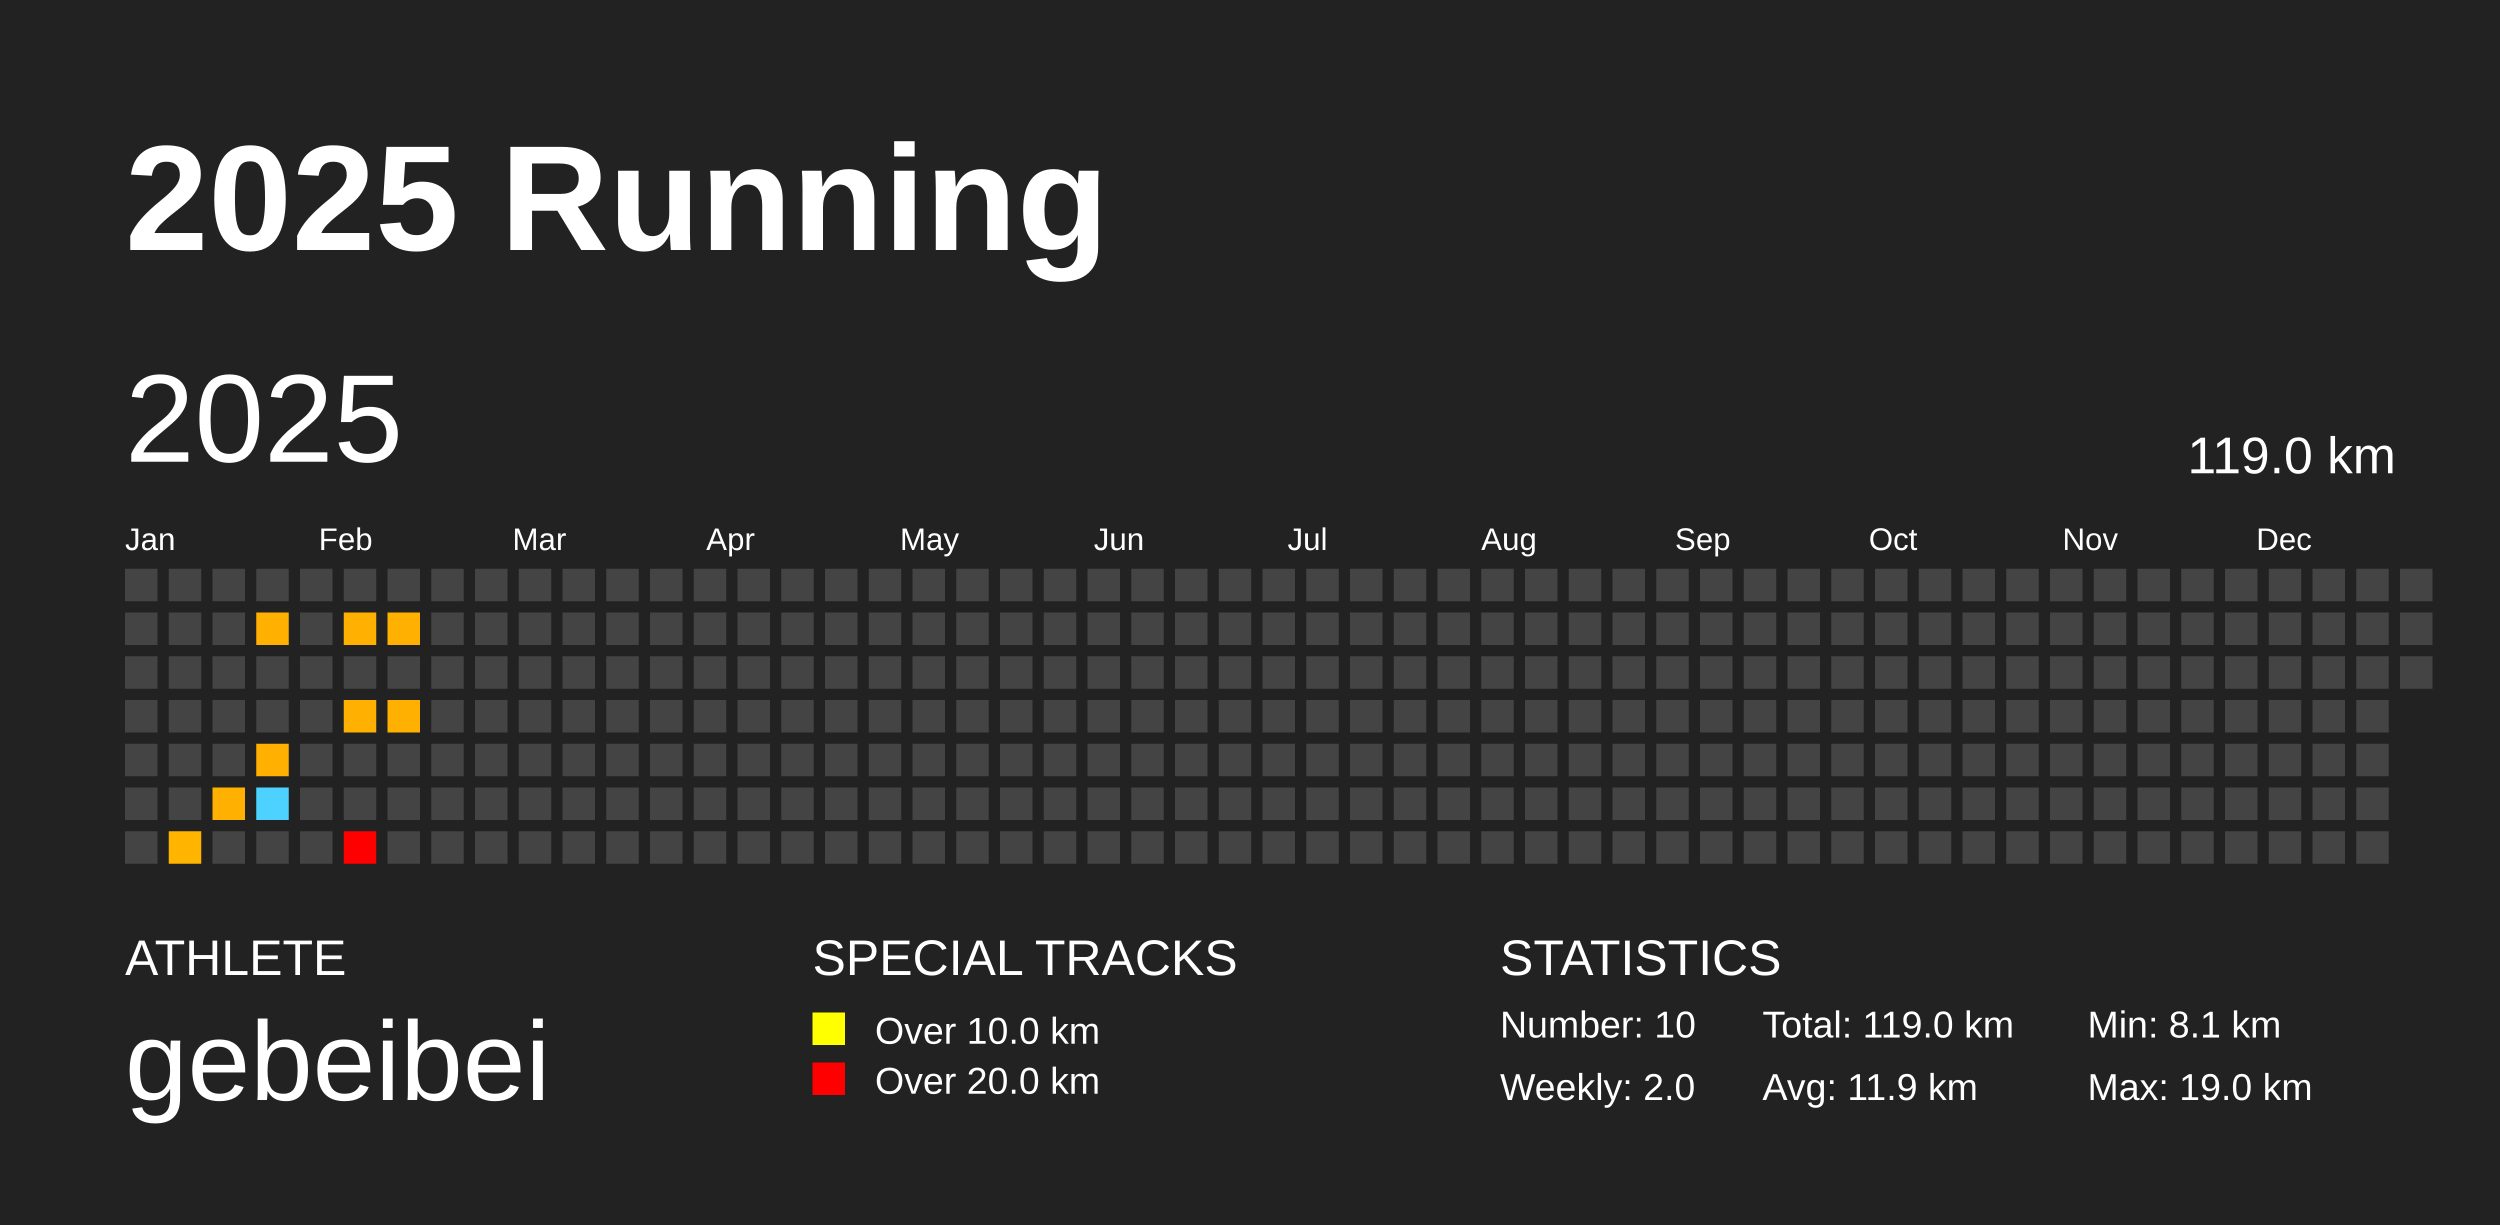
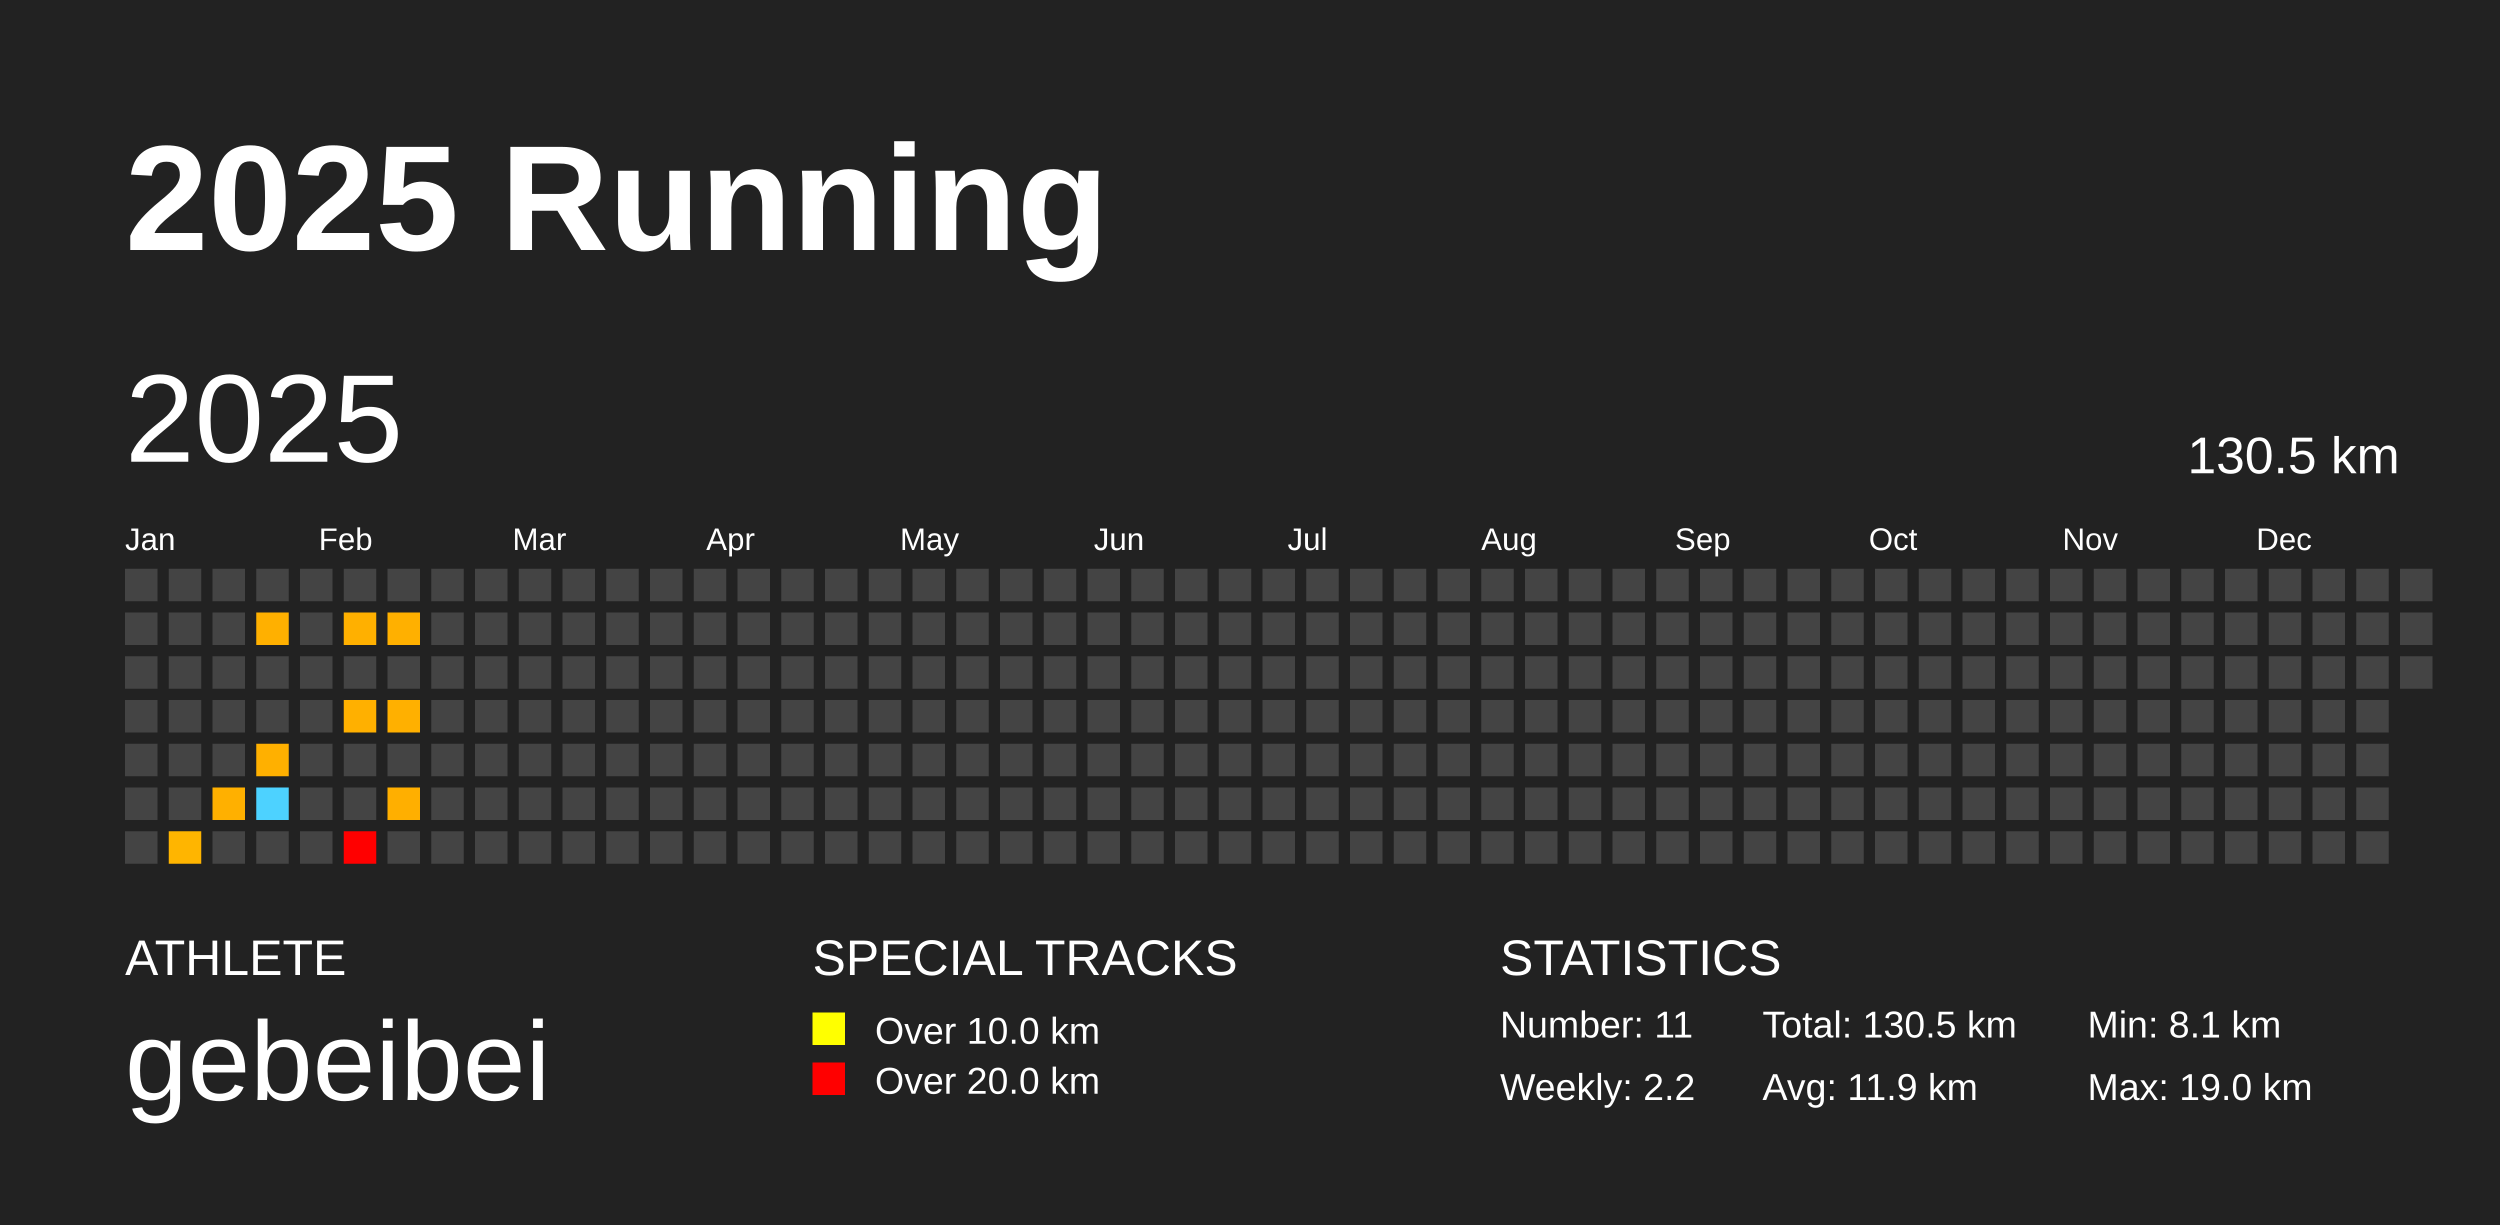
<svg xmlns="http://www.w3.org/2000/svg" baseProfile="full" height="98mm" version="1.1" viewBox="0,0,200,98" width="200mm">
  <defs />
  <rect fill="#222222" height="98" width="200" x="0" y="0" />
  <text fill="#FFFFFF" style="font-size:12px; font-family:Arial; font-weight:bold;" x="10" y="20">2025 Running</text>
  <text fill="#FFFFFF" style="font-size:4px; font-family:Arial" x="10" y="78">ATHLETE</text>
  <text fill="#FFFFFF" style="font-size:9px; font-family:Arial" x="10" y="88">gebeibei</text>
  <text fill="#FFFFFF" style="font-size:4px; font-family:Arial" x="65" y="78">SPECIAL TRACKS</text>
  <rect fill="yellow" height="2.6" width="2.6" x="65" y="81" />
  <text fill="#FFFFFF" style="font-size:3px; font-family:Arial" x="70" y="83.5">Over 10.0 km</text>
  <rect fill="red" height="2.6" width="2.6" x="65" y="85" />
  <text fill="#FFFFFF" style="font-size:3px; font-family:Arial" x="70" y="87.5">Over 20.0 km</text>
  <text fill="#FFFFFF" style="font-size:4px; font-family:Arial" x="120" y="78">STATISTICS</text>
-   <text fill="#FFFFFF" style="font-size:3px; font-family:Arial" x="120" y="83">Number: 10</text>
-   <text fill="#FFFFFF" style="font-size:3px; font-family:Arial" x="120" y="88">Weekly: 2.0</text>
-   <text fill="#FFFFFF" style="font-size:3px; font-family:Arial" x="141" y="83">Total: 119.0 km</text>
+   <text fill="#FFFFFF" style="font-size:3px; font-family:Arial" x="120" y="83">Number: 11</text>
+   <text fill="#FFFFFF" style="font-size:3px; font-family:Arial" x="120" y="88">Weekly: 2.2</text>
+   <text fill="#FFFFFF" style="font-size:3px; font-family:Arial" x="141" y="83">Total: 130.5 km</text>
  <text fill="#FFFFFF" style="font-size:3px; font-family:Arial" x="141" y="88">Avg: 11.9 km</text>
  <text fill="#FFFFFF" style="font-size:3px; font-family:Arial" x="167" y="83">Min: 8.1 km</text>
  <text fill="#FFFFFF" style="font-size:3px; font-family:Arial" x="167" y="88">Max: 19.0 km</text>
  <text dominant-baseline="hanging" fill="#FFFFFF" style="font-size:10.0px; font-family:Arial;" x="10" y="30">2025</text>
-   <text dominant-baseline="hanging" fill="#FFFFFF" style="font-size:4.125px; font-family:Arial;" x="175" y="35">119.0 km</text>
+   <text dominant-baseline="hanging" fill="#FFFFFF" style="font-size:4.125px; font-family:Arial;" x="175" y="35">130.5 km</text>
  <text fill="#FFFFFF" style="font-size:2.5px; font-family:Arial" x="10.0" y="44">Jan</text>
  <text fill="#FFFFFF" style="font-size:2.5px; font-family:Arial" x="25.5" y="44">Feb</text>
  <text fill="#FFFFFF" style="font-size:2.5px; font-family:Arial" x="41.0" y="44">Mar</text>
  <text fill="#FFFFFF" style="font-size:2.5px; font-family:Arial" x="56.5" y="44">Apr</text>
  <text fill="#FFFFFF" style="font-size:2.5px; font-family:Arial" x="72.0" y="44">May</text>
  <text fill="#FFFFFF" style="font-size:2.5px; font-family:Arial" x="87.5" y="44">Jun</text>
  <text fill="#FFFFFF" style="font-size:2.5px; font-family:Arial" x="103.0" y="44">Jul</text>
  <text fill="#FFFFFF" style="font-size:2.5px; font-family:Arial" x="118.5" y="44">Aug</text>
  <text fill="#FFFFFF" style="font-size:2.5px; font-family:Arial" x="134.0" y="44">Sep</text>
  <text fill="#FFFFFF" style="font-size:2.5px; font-family:Arial" x="149.5" y="44">Oct</text>
  <text fill="#FFFFFF" style="font-size:2.5px; font-family:Arial" x="165.0" y="44">Nov</text>
  <text fill="#FFFFFF" style="font-size:2.5px; font-family:Arial" x="180.5" y="44">Dec</text>
  <rect fill="#444444" height="2.6" width="2.6" x="10.0" y="45.5" />
  <rect fill="#444444" height="2.6" width="2.6" x="10.0" y="49.0" />
  <rect fill="#444444" height="2.6" width="2.6" x="10.0" y="52.5" />
  <rect fill="#444444" height="2.6" width="2.6" x="10.0" y="56.0" />
  <rect fill="#444444" height="2.6" width="2.6" x="10.0" y="59.5" />
  <rect fill="#444444" height="2.6" width="2.6" x="10.0" y="63.0" />
  <rect fill="#444444" height="2.6" width="2.6" x="10.0" y="66.5" />
  <rect fill="#444444" height="2.6" width="2.6" x="13.5" y="45.5" />
  <rect fill="#444444" height="2.6" width="2.6" x="13.5" y="49.0" />
  <rect fill="#444444" height="2.6" width="2.6" x="13.5" y="52.5" />
  <rect fill="#444444" height="2.6" width="2.6" x="13.5" y="56.0" />
  <rect fill="#444444" height="2.6" width="2.6" x="13.5" y="59.5" />
  <rect fill="#444444" height="2.6" width="2.6" x="13.5" y="63.0" />
  <rect fill="#ffb500" height="2.6" width="2.6" x="13.5" y="66.5" />
  <rect fill="#444444" height="2.6" width="2.6" x="17.0" y="45.5" />
  <rect fill="#444444" height="2.6" width="2.6" x="17.0" y="49.0" />
  <rect fill="#444444" height="2.6" width="2.6" x="17.0" y="52.5" />
  <rect fill="#444444" height="2.6" width="2.6" x="17.0" y="56.0" />
  <rect fill="#444444" height="2.6" width="2.6" x="17.0" y="59.5" />
  <rect fill="#ffb000" height="2.6" width="2.6" x="17.0" y="63.0" />
  <rect fill="#444444" height="2.6" width="2.6" x="17.0" y="66.5" />
  <rect fill="#444444" height="2.6" width="2.6" x="20.5" y="45.5" />
  <rect fill="#ffb000" height="2.6" width="2.6" x="20.5" y="49.0" />
  <rect fill="#444444" height="2.6" width="2.6" x="20.5" y="52.5" />
  <rect fill="#444444" height="2.6" width="2.6" x="20.5" y="56.0" />
  <rect fill="#ffb000" height="2.6" width="2.6" x="20.5" y="59.5" />
  <rect fill="#4dd2ff" height="2.6" width="2.6" x="20.5" y="63.0" />
  <rect fill="#444444" height="2.6" width="2.6" x="20.5" y="66.5" />
  <rect fill="#444444" height="2.6" width="2.6" x="24.0" y="45.5" />
  <rect fill="#444444" height="2.6" width="2.6" x="24.0" y="49.0" />
  <rect fill="#444444" height="2.6" width="2.6" x="24.0" y="52.5" />
  <rect fill="#444444" height="2.6" width="2.6" x="24.0" y="56.0" />
  <rect fill="#444444" height="2.6" width="2.6" x="24.0" y="59.5" />
  <rect fill="#444444" height="2.6" width="2.6" x="24.0" y="63.0" />
  <rect fill="#444444" height="2.6" width="2.6" x="24.0" y="66.5" />
  <rect fill="#444444" height="2.6" width="2.6" x="27.5" y="45.5" />
  <rect fill="#ffb000" height="2.6" width="2.6" x="27.5" y="49.0" />
  <rect fill="#444444" height="2.6" width="2.6" x="27.5" y="52.5" />
  <rect fill="#ffb000" height="2.6" width="2.6" x="27.5" y="56.0" />
  <rect fill="#444444" height="2.6" width="2.6" x="27.5" y="59.5" />
  <rect fill="#444444" height="2.6" width="2.6" x="27.5" y="63.0" />
  <rect fill="#ff0000" height="2.6" width="2.6" x="27.5" y="66.5" />
  <rect fill="#444444" height="2.6" width="2.6" x="31.0" y="45.5" />
  <rect fill="#ffb000" height="2.6" width="2.6" x="31.0" y="49.0" />
  <rect fill="#444444" height="2.6" width="2.6" x="31.0" y="52.5" />
  <rect fill="#ffb000" height="2.6" width="2.6" x="31.0" y="56.0" />
  <rect fill="#444444" height="2.6" width="2.6" x="31.0" y="59.5" />
-   <rect fill="#444444" height="2.6" width="2.6" x="31.0" y="63.0" />
+   <rect fill="#ffaf00" height="2.6" width="2.6" x="31.0" y="63.0" />
  <rect fill="#444444" height="2.6" width="2.6" x="31.0" y="66.5" />
  <rect fill="#444444" height="2.6" width="2.6" x="34.5" y="45.5" />
  <rect fill="#444444" height="2.6" width="2.6" x="34.5" y="49.0" />
  <rect fill="#444444" height="2.6" width="2.6" x="34.5" y="52.5" />
  <rect fill="#444444" height="2.6" width="2.6" x="34.5" y="56.0" />
  <rect fill="#444444" height="2.6" width="2.6" x="34.5" y="59.5" />
  <rect fill="#444444" height="2.6" width="2.6" x="34.5" y="63.0" />
  <rect fill="#444444" height="2.6" width="2.6" x="34.5" y="66.5" />
  <rect fill="#444444" height="2.6" width="2.6" x="38.0" y="45.5" />
  <rect fill="#444444" height="2.6" width="2.6" x="38.0" y="49.0" />
  <rect fill="#444444" height="2.6" width="2.6" x="38.0" y="52.5" />
  <rect fill="#444444" height="2.6" width="2.6" x="38.0" y="56.0" />
  <rect fill="#444444" height="2.6" width="2.6" x="38.0" y="59.5" />
  <rect fill="#444444" height="2.6" width="2.6" x="38.0" y="63.0" />
  <rect fill="#444444" height="2.6" width="2.6" x="38.0" y="66.5" />
  <rect fill="#444444" height="2.6" width="2.6" x="41.5" y="45.5" />
  <rect fill="#444444" height="2.6" width="2.6" x="41.5" y="49.0" />
  <rect fill="#444444" height="2.6" width="2.6" x="41.5" y="52.5" />
  <rect fill="#444444" height="2.6" width="2.6" x="41.5" y="56.0" />
  <rect fill="#444444" height="2.6" width="2.6" x="41.5" y="59.5" />
  <rect fill="#444444" height="2.6" width="2.6" x="41.5" y="63.0" />
  <rect fill="#444444" height="2.6" width="2.6" x="41.5" y="66.5" />
  <rect fill="#444444" height="2.6" width="2.6" x="45.0" y="45.5" />
  <rect fill="#444444" height="2.6" width="2.6" x="45.0" y="49.0" />
  <rect fill="#444444" height="2.6" width="2.6" x="45.0" y="52.5" />
  <rect fill="#444444" height="2.6" width="2.6" x="45.0" y="56.0" />
  <rect fill="#444444" height="2.6" width="2.6" x="45.0" y="59.5" />
  <rect fill="#444444" height="2.6" width="2.6" x="45.0" y="63.0" />
  <rect fill="#444444" height="2.6" width="2.6" x="45.0" y="66.5" />
  <rect fill="#444444" height="2.6" width="2.6" x="48.5" y="45.5" />
  <rect fill="#444444" height="2.6" width="2.6" x="48.5" y="49.0" />
  <rect fill="#444444" height="2.6" width="2.6" x="48.5" y="52.5" />
  <rect fill="#444444" height="2.6" width="2.6" x="48.5" y="56.0" />
  <rect fill="#444444" height="2.6" width="2.6" x="48.5" y="59.5" />
  <rect fill="#444444" height="2.6" width="2.6" x="48.5" y="63.0" />
  <rect fill="#444444" height="2.6" width="2.6" x="48.5" y="66.5" />
  <rect fill="#444444" height="2.6" width="2.6" x="52.0" y="45.5" />
  <rect fill="#444444" height="2.6" width="2.6" x="52.0" y="49.0" />
  <rect fill="#444444" height="2.6" width="2.6" x="52.0" y="52.5" />
  <rect fill="#444444" height="2.6" width="2.6" x="52.0" y="56.0" />
  <rect fill="#444444" height="2.6" width="2.6" x="52.0" y="59.5" />
  <rect fill="#444444" height="2.6" width="2.6" x="52.0" y="63.0" />
  <rect fill="#444444" height="2.6" width="2.6" x="52.0" y="66.5" />
  <rect fill="#444444" height="2.6" width="2.6" x="55.5" y="45.5" />
  <rect fill="#444444" height="2.6" width="2.6" x="55.5" y="49.0" />
  <rect fill="#444444" height="2.6" width="2.6" x="55.5" y="52.5" />
  <rect fill="#444444" height="2.6" width="2.6" x="55.5" y="56.0" />
  <rect fill="#444444" height="2.6" width="2.6" x="55.5" y="59.5" />
  <rect fill="#444444" height="2.6" width="2.6" x="55.5" y="63.0" />
  <rect fill="#444444" height="2.6" width="2.6" x="55.5" y="66.5" />
  <rect fill="#444444" height="2.6" width="2.6" x="59.0" y="45.5" />
  <rect fill="#444444" height="2.6" width="2.6" x="59.0" y="49.0" />
  <rect fill="#444444" height="2.6" width="2.6" x="59.0" y="52.5" />
  <rect fill="#444444" height="2.6" width="2.6" x="59.0" y="56.0" />
  <rect fill="#444444" height="2.6" width="2.6" x="59.0" y="59.5" />
  <rect fill="#444444" height="2.6" width="2.6" x="59.0" y="63.0" />
  <rect fill="#444444" height="2.6" width="2.6" x="59.0" y="66.5" />
  <rect fill="#444444" height="2.6" width="2.6" x="62.5" y="45.5" />
  <rect fill="#444444" height="2.6" width="2.6" x="62.5" y="49.0" />
  <rect fill="#444444" height="2.6" width="2.6" x="62.5" y="52.5" />
  <rect fill="#444444" height="2.6" width="2.6" x="62.5" y="56.0" />
  <rect fill="#444444" height="2.6" width="2.6" x="62.5" y="59.5" />
  <rect fill="#444444" height="2.6" width="2.6" x="62.5" y="63.0" />
  <rect fill="#444444" height="2.6" width="2.6" x="62.5" y="66.5" />
  <rect fill="#444444" height="2.6" width="2.6" x="66.0" y="45.5" />
  <rect fill="#444444" height="2.6" width="2.6" x="66.0" y="49.0" />
  <rect fill="#444444" height="2.6" width="2.6" x="66.0" y="52.5" />
  <rect fill="#444444" height="2.6" width="2.6" x="66.0" y="56.0" />
  <rect fill="#444444" height="2.6" width="2.6" x="66.0" y="59.5" />
  <rect fill="#444444" height="2.6" width="2.6" x="66.0" y="63.0" />
  <rect fill="#444444" height="2.6" width="2.6" x="66.0" y="66.5" />
  <rect fill="#444444" height="2.6" width="2.6" x="69.5" y="45.5" />
  <rect fill="#444444" height="2.6" width="2.6" x="69.5" y="49.0" />
  <rect fill="#444444" height="2.6" width="2.6" x="69.5" y="52.5" />
  <rect fill="#444444" height="2.6" width="2.6" x="69.5" y="56.0" />
  <rect fill="#444444" height="2.6" width="2.6" x="69.5" y="59.5" />
  <rect fill="#444444" height="2.6" width="2.6" x="69.5" y="63.0" />
  <rect fill="#444444" height="2.6" width="2.6" x="69.5" y="66.5" />
  <rect fill="#444444" height="2.6" width="2.6" x="73.0" y="45.5" />
  <rect fill="#444444" height="2.6" width="2.6" x="73.0" y="49.0" />
  <rect fill="#444444" height="2.6" width="2.6" x="73.0" y="52.5" />
  <rect fill="#444444" height="2.6" width="2.6" x="73.0" y="56.0" />
  <rect fill="#444444" height="2.6" width="2.6" x="73.0" y="59.5" />
  <rect fill="#444444" height="2.6" width="2.6" x="73.0" y="63.0" />
  <rect fill="#444444" height="2.6" width="2.6" x="73.0" y="66.5" />
  <rect fill="#444444" height="2.6" width="2.6" x="76.5" y="45.5" />
  <rect fill="#444444" height="2.6" width="2.6" x="76.5" y="49.0" />
  <rect fill="#444444" height="2.6" width="2.6" x="76.5" y="52.5" />
  <rect fill="#444444" height="2.6" width="2.6" x="76.5" y="56.0" />
  <rect fill="#444444" height="2.6" width="2.6" x="76.5" y="59.5" />
  <rect fill="#444444" height="2.6" width="2.6" x="76.5" y="63.0" />
  <rect fill="#444444" height="2.6" width="2.6" x="76.5" y="66.5" />
  <rect fill="#444444" height="2.6" width="2.6" x="80.0" y="45.5" />
  <rect fill="#444444" height="2.6" width="2.6" x="80.0" y="49.0" />
  <rect fill="#444444" height="2.6" width="2.6" x="80.0" y="52.5" />
  <rect fill="#444444" height="2.6" width="2.6" x="80.0" y="56.0" />
  <rect fill="#444444" height="2.6" width="2.6" x="80.0" y="59.5" />
  <rect fill="#444444" height="2.6" width="2.6" x="80.0" y="63.0" />
  <rect fill="#444444" height="2.6" width="2.6" x="80.0" y="66.5" />
  <rect fill="#444444" height="2.6" width="2.6" x="83.5" y="45.5" />
  <rect fill="#444444" height="2.6" width="2.6" x="83.5" y="49.0" />
  <rect fill="#444444" height="2.6" width="2.6" x="83.5" y="52.5" />
  <rect fill="#444444" height="2.6" width="2.6" x="83.5" y="56.0" />
  <rect fill="#444444" height="2.6" width="2.6" x="83.5" y="59.5" />
  <rect fill="#444444" height="2.6" width="2.6" x="83.5" y="63.0" />
  <rect fill="#444444" height="2.6" width="2.6" x="83.5" y="66.5" />
  <rect fill="#444444" height="2.6" width="2.6" x="87.0" y="45.5" />
  <rect fill="#444444" height="2.6" width="2.6" x="87.0" y="49.0" />
  <rect fill="#444444" height="2.6" width="2.6" x="87.0" y="52.5" />
  <rect fill="#444444" height="2.6" width="2.6" x="87.0" y="56.0" />
  <rect fill="#444444" height="2.6" width="2.6" x="87.0" y="59.5" />
  <rect fill="#444444" height="2.6" width="2.6" x="87.0" y="63.0" />
  <rect fill="#444444" height="2.6" width="2.6" x="87.0" y="66.5" />
  <rect fill="#444444" height="2.6" width="2.6" x="90.5" y="45.5" />
  <rect fill="#444444" height="2.6" width="2.6" x="90.5" y="49.0" />
  <rect fill="#444444" height="2.6" width="2.6" x="90.5" y="52.5" />
  <rect fill="#444444" height="2.6" width="2.6" x="90.5" y="56.0" />
  <rect fill="#444444" height="2.6" width="2.6" x="90.5" y="59.5" />
  <rect fill="#444444" height="2.6" width="2.6" x="90.5" y="63.0" />
  <rect fill="#444444" height="2.6" width="2.6" x="90.5" y="66.5" />
  <rect fill="#444444" height="2.6" width="2.6" x="94.0" y="45.5" />
  <rect fill="#444444" height="2.6" width="2.6" x="94.0" y="49.0" />
  <rect fill="#444444" height="2.6" width="2.6" x="94.0" y="52.5" />
  <rect fill="#444444" height="2.6" width="2.6" x="94.0" y="56.0" />
  <rect fill="#444444" height="2.6" width="2.6" x="94.0" y="59.5" />
  <rect fill="#444444" height="2.6" width="2.6" x="94.0" y="63.0" />
  <rect fill="#444444" height="2.6" width="2.6" x="94.0" y="66.5" />
  <rect fill="#444444" height="2.6" width="2.6" x="97.5" y="45.5" />
  <rect fill="#444444" height="2.6" width="2.6" x="97.5" y="49.0" />
  <rect fill="#444444" height="2.6" width="2.6" x="97.5" y="52.5" />
  <rect fill="#444444" height="2.6" width="2.6" x="97.5" y="56.0" />
  <rect fill="#444444" height="2.6" width="2.6" x="97.5" y="59.5" />
  <rect fill="#444444" height="2.6" width="2.6" x="97.5" y="63.0" />
  <rect fill="#444444" height="2.6" width="2.6" x="97.5" y="66.5" />
  <rect fill="#444444" height="2.6" width="2.6" x="101.0" y="45.5" />
  <rect fill="#444444" height="2.6" width="2.6" x="101.0" y="49.0" />
  <rect fill="#444444" height="2.6" width="2.6" x="101.0" y="52.5" />
  <rect fill="#444444" height="2.6" width="2.6" x="101.0" y="56.0" />
  <rect fill="#444444" height="2.6" width="2.6" x="101.0" y="59.5" />
  <rect fill="#444444" height="2.6" width="2.6" x="101.0" y="63.0" />
  <rect fill="#444444" height="2.6" width="2.6" x="101.0" y="66.5" />
  <rect fill="#444444" height="2.6" width="2.6" x="104.5" y="45.5" />
  <rect fill="#444444" height="2.6" width="2.6" x="104.5" y="49.0" />
  <rect fill="#444444" height="2.6" width="2.6" x="104.5" y="52.5" />
  <rect fill="#444444" height="2.6" width="2.6" x="104.5" y="56.0" />
  <rect fill="#444444" height="2.6" width="2.6" x="104.5" y="59.5" />
  <rect fill="#444444" height="2.6" width="2.6" x="104.5" y="63.0" />
  <rect fill="#444444" height="2.6" width="2.6" x="104.5" y="66.5" />
  <rect fill="#444444" height="2.6" width="2.6" x="108.0" y="45.5" />
  <rect fill="#444444" height="2.6" width="2.6" x="108.0" y="49.0" />
  <rect fill="#444444" height="2.6" width="2.6" x="108.0" y="52.5" />
  <rect fill="#444444" height="2.6" width="2.6" x="108.0" y="56.0" />
  <rect fill="#444444" height="2.6" width="2.6" x="108.0" y="59.5" />
  <rect fill="#444444" height="2.6" width="2.6" x="108.0" y="63.0" />
  <rect fill="#444444" height="2.6" width="2.6" x="108.0" y="66.5" />
  <rect fill="#444444" height="2.6" width="2.6" x="111.5" y="45.5" />
  <rect fill="#444444" height="2.6" width="2.6" x="111.5" y="49.0" />
  <rect fill="#444444" height="2.6" width="2.6" x="111.5" y="52.5" />
  <rect fill="#444444" height="2.6" width="2.6" x="111.5" y="56.0" />
  <rect fill="#444444" height="2.6" width="2.6" x="111.5" y="59.5" />
  <rect fill="#444444" height="2.6" width="2.6" x="111.5" y="63.0" />
  <rect fill="#444444" height="2.6" width="2.6" x="111.5" y="66.5" />
  <rect fill="#444444" height="2.6" width="2.6" x="115.0" y="45.5" />
  <rect fill="#444444" height="2.6" width="2.6" x="115.0" y="49.0" />
  <rect fill="#444444" height="2.6" width="2.6" x="115.0" y="52.5" />
  <rect fill="#444444" height="2.6" width="2.6" x="115.0" y="56.0" />
  <rect fill="#444444" height="2.6" width="2.6" x="115.0" y="59.5" />
  <rect fill="#444444" height="2.6" width="2.6" x="115.0" y="63.0" />
  <rect fill="#444444" height="2.6" width="2.6" x="115.0" y="66.5" />
  <rect fill="#444444" height="2.6" width="2.6" x="118.5" y="45.5" />
  <rect fill="#444444" height="2.6" width="2.6" x="118.5" y="49.0" />
  <rect fill="#444444" height="2.6" width="2.6" x="118.5" y="52.5" />
  <rect fill="#444444" height="2.6" width="2.6" x="118.5" y="56.0" />
  <rect fill="#444444" height="2.6" width="2.6" x="118.5" y="59.5" />
  <rect fill="#444444" height="2.6" width="2.6" x="118.5" y="63.0" />
  <rect fill="#444444" height="2.6" width="2.6" x="118.5" y="66.5" />
  <rect fill="#444444" height="2.6" width="2.6" x="122.0" y="45.5" />
  <rect fill="#444444" height="2.6" width="2.6" x="122.0" y="49.0" />
  <rect fill="#444444" height="2.6" width="2.6" x="122.0" y="52.5" />
  <rect fill="#444444" height="2.6" width="2.6" x="122.0" y="56.0" />
  <rect fill="#444444" height="2.6" width="2.6" x="122.0" y="59.5" />
  <rect fill="#444444" height="2.6" width="2.6" x="122.0" y="63.0" />
  <rect fill="#444444" height="2.6" width="2.6" x="122.0" y="66.5" />
  <rect fill="#444444" height="2.6" width="2.6" x="125.5" y="45.5" />
  <rect fill="#444444" height="2.6" width="2.6" x="125.5" y="49.0" />
  <rect fill="#444444" height="2.6" width="2.6" x="125.5" y="52.5" />
  <rect fill="#444444" height="2.6" width="2.6" x="125.5" y="56.0" />
  <rect fill="#444444" height="2.6" width="2.6" x="125.5" y="59.5" />
  <rect fill="#444444" height="2.6" width="2.6" x="125.5" y="63.0" />
  <rect fill="#444444" height="2.6" width="2.6" x="125.5" y="66.5" />
  <rect fill="#444444" height="2.6" width="2.6" x="129.0" y="45.5" />
  <rect fill="#444444" height="2.6" width="2.6" x="129.0" y="49.0" />
  <rect fill="#444444" height="2.6" width="2.6" x="129.0" y="52.5" />
  <rect fill="#444444" height="2.6" width="2.6" x="129.0" y="56.0" />
  <rect fill="#444444" height="2.6" width="2.6" x="129.0" y="59.5" />
  <rect fill="#444444" height="2.6" width="2.6" x="129.0" y="63.0" />
  <rect fill="#444444" height="2.6" width="2.6" x="129.0" y="66.5" />
  <rect fill="#444444" height="2.6" width="2.6" x="132.5" y="45.5" />
  <rect fill="#444444" height="2.6" width="2.6" x="132.5" y="49.0" />
  <rect fill="#444444" height="2.6" width="2.6" x="132.5" y="52.5" />
  <rect fill="#444444" height="2.6" width="2.6" x="132.5" y="56.0" />
  <rect fill="#444444" height="2.6" width="2.6" x="132.5" y="59.5" />
  <rect fill="#444444" height="2.6" width="2.6" x="132.5" y="63.0" />
  <rect fill="#444444" height="2.6" width="2.6" x="132.5" y="66.5" />
  <rect fill="#444444" height="2.6" width="2.6" x="136.0" y="45.5" />
  <rect fill="#444444" height="2.6" width="2.6" x="136.0" y="49.0" />
  <rect fill="#444444" height="2.6" width="2.6" x="136.0" y="52.5" />
  <rect fill="#444444" height="2.6" width="2.6" x="136.0" y="56.0" />
  <rect fill="#444444" height="2.6" width="2.6" x="136.0" y="59.5" />
  <rect fill="#444444" height="2.6" width="2.6" x="136.0" y="63.0" />
  <rect fill="#444444" height="2.6" width="2.6" x="136.0" y="66.5" />
  <rect fill="#444444" height="2.6" width="2.6" x="139.5" y="45.5" />
  <rect fill="#444444" height="2.6" width="2.6" x="139.5" y="49.0" />
  <rect fill="#444444" height="2.6" width="2.6" x="139.5" y="52.5" />
  <rect fill="#444444" height="2.6" width="2.6" x="139.5" y="56.0" />
  <rect fill="#444444" height="2.6" width="2.6" x="139.5" y="59.5" />
  <rect fill="#444444" height="2.6" width="2.6" x="139.5" y="63.0" />
  <rect fill="#444444" height="2.6" width="2.6" x="139.5" y="66.5" />
  <rect fill="#444444" height="2.6" width="2.6" x="143.0" y="45.5" />
  <rect fill="#444444" height="2.6" width="2.6" x="143.0" y="49.0" />
  <rect fill="#444444" height="2.6" width="2.6" x="143.0" y="52.5" />
  <rect fill="#444444" height="2.6" width="2.6" x="143.0" y="56.0" />
  <rect fill="#444444" height="2.6" width="2.6" x="143.0" y="59.5" />
  <rect fill="#444444" height="2.6" width="2.6" x="143.0" y="63.0" />
  <rect fill="#444444" height="2.6" width="2.6" x="143.0" y="66.5" />
  <rect fill="#444444" height="2.6" width="2.6" x="146.5" y="45.5" />
  <rect fill="#444444" height="2.6" width="2.6" x="146.5" y="49.0" />
  <rect fill="#444444" height="2.6" width="2.6" x="146.5" y="52.5" />
  <rect fill="#444444" height="2.6" width="2.6" x="146.5" y="56.0" />
  <rect fill="#444444" height="2.6" width="2.6" x="146.5" y="59.5" />
  <rect fill="#444444" height="2.6" width="2.6" x="146.5" y="63.0" />
  <rect fill="#444444" height="2.6" width="2.6" x="146.5" y="66.5" />
  <rect fill="#444444" height="2.6" width="2.6" x="150.0" y="45.5" />
  <rect fill="#444444" height="2.6" width="2.6" x="150.0" y="49.0" />
  <rect fill="#444444" height="2.6" width="2.6" x="150.0" y="52.5" />
  <rect fill="#444444" height="2.6" width="2.6" x="150.0" y="56.0" />
  <rect fill="#444444" height="2.6" width="2.6" x="150.0" y="59.5" />
  <rect fill="#444444" height="2.6" width="2.6" x="150.0" y="63.0" />
  <rect fill="#444444" height="2.6" width="2.6" x="150.0" y="66.5" />
  <rect fill="#444444" height="2.6" width="2.6" x="153.5" y="45.5" />
  <rect fill="#444444" height="2.6" width="2.6" x="153.5" y="49.0" />
  <rect fill="#444444" height="2.6" width="2.6" x="153.5" y="52.5" />
  <rect fill="#444444" height="2.6" width="2.6" x="153.5" y="56.0" />
  <rect fill="#444444" height="2.6" width="2.6" x="153.5" y="59.5" />
  <rect fill="#444444" height="2.6" width="2.6" x="153.5" y="63.0" />
  <rect fill="#444444" height="2.6" width="2.6" x="153.5" y="66.5" />
  <rect fill="#444444" height="2.6" width="2.6" x="157.0" y="45.5" />
  <rect fill="#444444" height="2.6" width="2.6" x="157.0" y="49.0" />
  <rect fill="#444444" height="2.6" width="2.6" x="157.0" y="52.5" />
  <rect fill="#444444" height="2.6" width="2.6" x="157.0" y="56.0" />
  <rect fill="#444444" height="2.6" width="2.6" x="157.0" y="59.5" />
  <rect fill="#444444" height="2.6" width="2.6" x="157.0" y="63.0" />
  <rect fill="#444444" height="2.6" width="2.6" x="157.0" y="66.5" />
  <rect fill="#444444" height="2.6" width="2.6" x="160.5" y="45.5" />
  <rect fill="#444444" height="2.6" width="2.6" x="160.5" y="49.0" />
  <rect fill="#444444" height="2.6" width="2.6" x="160.5" y="52.5" />
  <rect fill="#444444" height="2.6" width="2.6" x="160.5" y="56.0" />
  <rect fill="#444444" height="2.6" width="2.6" x="160.5" y="59.5" />
  <rect fill="#444444" height="2.6" width="2.6" x="160.5" y="63.0" />
  <rect fill="#444444" height="2.6" width="2.6" x="160.5" y="66.5" />
  <rect fill="#444444" height="2.6" width="2.6" x="164.0" y="45.5" />
  <rect fill="#444444" height="2.6" width="2.6" x="164.0" y="49.0" />
  <rect fill="#444444" height="2.6" width="2.6" x="164.0" y="52.5" />
  <rect fill="#444444" height="2.6" width="2.6" x="164.0" y="56.0" />
  <rect fill="#444444" height="2.6" width="2.6" x="164.0" y="59.5" />
  <rect fill="#444444" height="2.6" width="2.6" x="164.0" y="63.0" />
  <rect fill="#444444" height="2.6" width="2.6" x="164.0" y="66.5" />
  <rect fill="#444444" height="2.6" width="2.6" x="167.5" y="45.5" />
  <rect fill="#444444" height="2.6" width="2.6" x="167.5" y="49.0" />
  <rect fill="#444444" height="2.6" width="2.6" x="167.5" y="52.5" />
  <rect fill="#444444" height="2.6" width="2.6" x="167.5" y="56.0" />
  <rect fill="#444444" height="2.6" width="2.6" x="167.5" y="59.5" />
  <rect fill="#444444" height="2.6" width="2.6" x="167.5" y="63.0" />
  <rect fill="#444444" height="2.6" width="2.6" x="167.5" y="66.5" />
  <rect fill="#444444" height="2.6" width="2.6" x="171.0" y="45.5" />
  <rect fill="#444444" height="2.6" width="2.6" x="171.0" y="49.0" />
  <rect fill="#444444" height="2.6" width="2.6" x="171.0" y="52.5" />
  <rect fill="#444444" height="2.6" width="2.6" x="171.0" y="56.0" />
  <rect fill="#444444" height="2.6" width="2.6" x="171.0" y="59.5" />
  <rect fill="#444444" height="2.6" width="2.6" x="171.0" y="63.0" />
  <rect fill="#444444" height="2.6" width="2.6" x="171.0" y="66.5" />
  <rect fill="#444444" height="2.6" width="2.6" x="174.5" y="45.5" />
  <rect fill="#444444" height="2.6" width="2.6" x="174.5" y="49.0" />
  <rect fill="#444444" height="2.6" width="2.6" x="174.5" y="52.5" />
  <rect fill="#444444" height="2.6" width="2.6" x="174.5" y="56.0" />
  <rect fill="#444444" height="2.6" width="2.6" x="174.5" y="59.5" />
  <rect fill="#444444" height="2.6" width="2.6" x="174.5" y="63.0" />
  <rect fill="#444444" height="2.6" width="2.6" x="174.5" y="66.5" />
  <rect fill="#444444" height="2.6" width="2.6" x="178.0" y="45.5" />
  <rect fill="#444444" height="2.6" width="2.6" x="178.0" y="49.0" />
  <rect fill="#444444" height="2.6" width="2.6" x="178.0" y="52.5" />
  <rect fill="#444444" height="2.6" width="2.6" x="178.0" y="56.0" />
  <rect fill="#444444" height="2.6" width="2.6" x="178.0" y="59.5" />
  <rect fill="#444444" height="2.6" width="2.6" x="178.0" y="63.0" />
  <rect fill="#444444" height="2.6" width="2.6" x="178.0" y="66.5" />
  <rect fill="#444444" height="2.6" width="2.6" x="181.5" y="45.5" />
  <rect fill="#444444" height="2.6" width="2.6" x="181.5" y="49.0" />
  <rect fill="#444444" height="2.6" width="2.6" x="181.5" y="52.5" />
  <rect fill="#444444" height="2.6" width="2.6" x="181.5" y="56.0" />
  <rect fill="#444444" height="2.6" width="2.6" x="181.5" y="59.5" />
  <rect fill="#444444" height="2.6" width="2.6" x="181.5" y="63.0" />
  <rect fill="#444444" height="2.6" width="2.6" x="181.5" y="66.5" />
  <rect fill="#444444" height="2.6" width="2.6" x="185.0" y="45.5" />
  <rect fill="#444444" height="2.6" width="2.6" x="185.0" y="49.0" />
  <rect fill="#444444" height="2.6" width="2.6" x="185.0" y="52.5" />
  <rect fill="#444444" height="2.6" width="2.6" x="185.0" y="56.0" />
  <rect fill="#444444" height="2.6" width="2.6" x="185.0" y="59.5" />
  <rect fill="#444444" height="2.6" width="2.6" x="185.0" y="63.0" />
  <rect fill="#444444" height="2.6" width="2.6" x="185.0" y="66.5" />
  <rect fill="#444444" height="2.6" width="2.6" x="188.5" y="45.5" />
  <rect fill="#444444" height="2.6" width="2.6" x="188.5" y="49.0" />
  <rect fill="#444444" height="2.6" width="2.6" x="188.5" y="52.5" />
  <rect fill="#444444" height="2.6" width="2.6" x="188.5" y="56.0" />
  <rect fill="#444444" height="2.6" width="2.6" x="188.5" y="59.5" />
  <rect fill="#444444" height="2.6" width="2.6" x="188.5" y="63.0" />
  <rect fill="#444444" height="2.6" width="2.6" x="188.5" y="66.5" />
  <rect fill="#444444" height="2.6" width="2.6" x="192.0" y="45.5" />
  <rect fill="#444444" height="2.6" width="2.6" x="192.0" y="49.0" />
  <rect fill="#444444" height="2.6" width="2.6" x="192.0" y="52.5" />
</svg>
